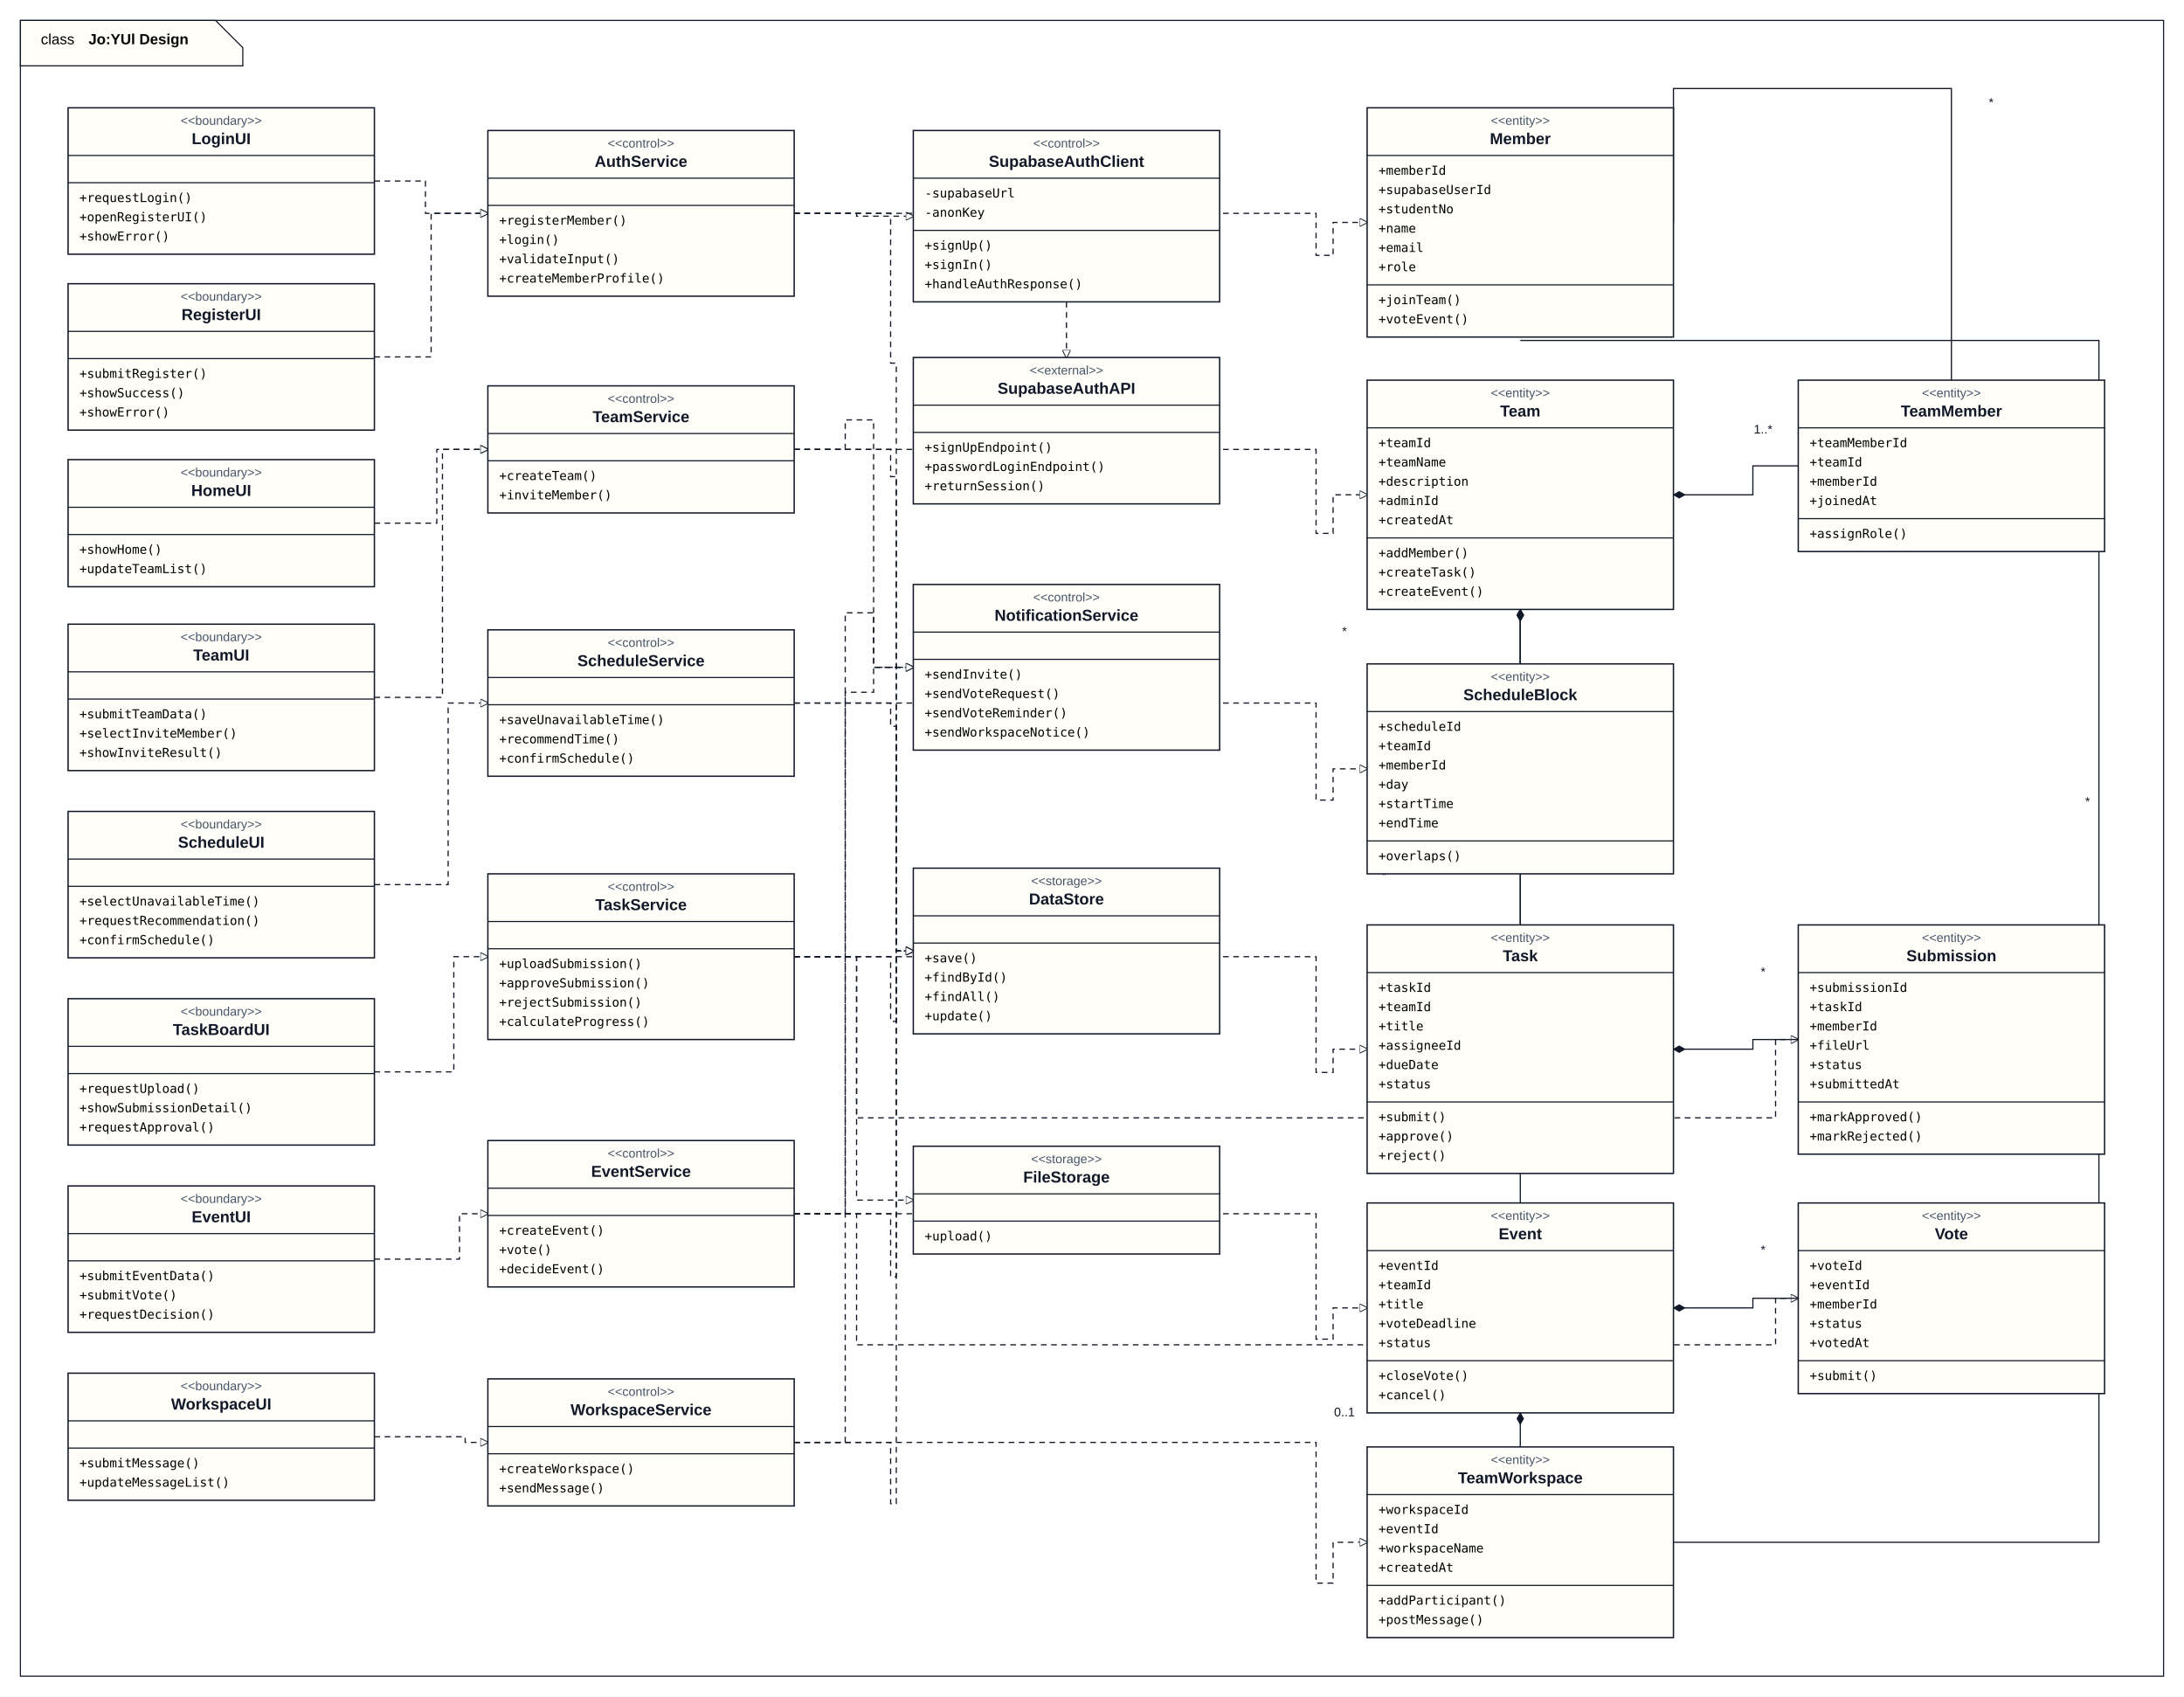
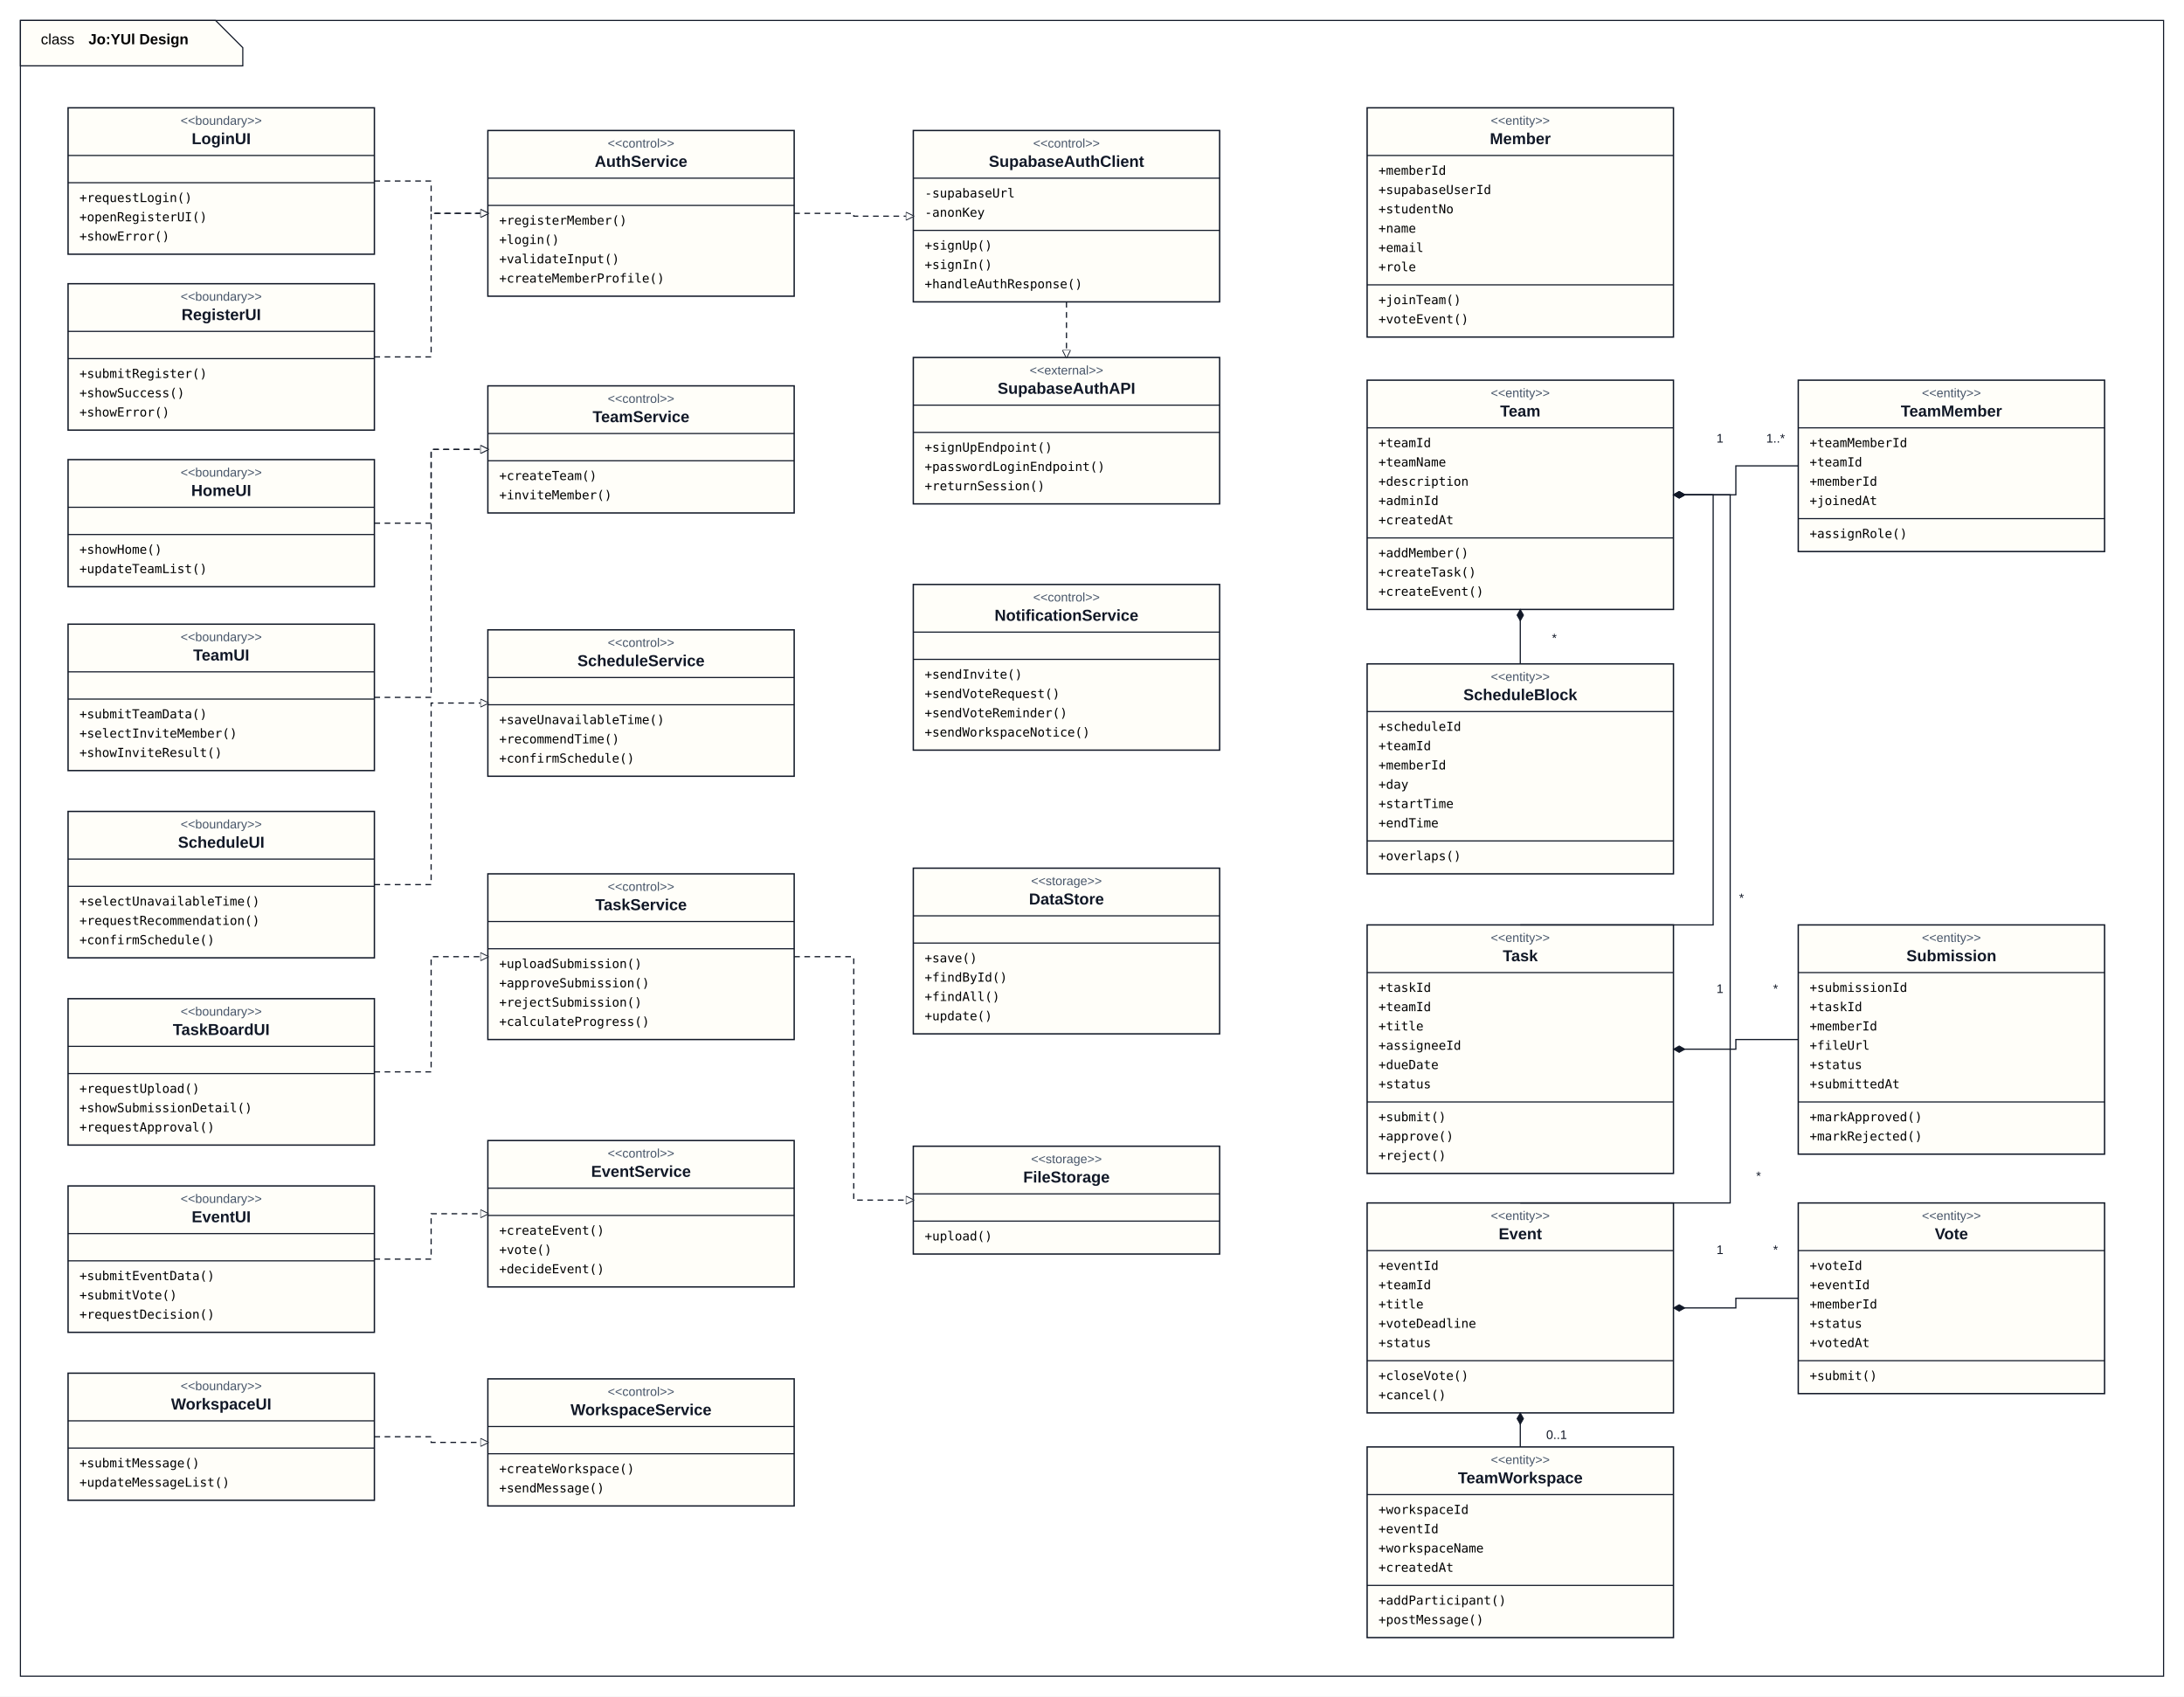
<svg xmlns="http://www.w3.org/2000/svg" width="1925" height="1495" viewBox="0 0 1925 1495">
  <defs>
    <marker id="arrow" viewBox="0 0 10 10" refX="9" refY="5" markerWidth="7" markerHeight="7" orient="auto">
      <path d="M0 0 L10 5 L0 10 z" fill="#111827" />
    </marker>
    <marker id="hollowArrow" viewBox="0 0 10 10" refX="9" refY="5" markerWidth="7" markerHeight="7" orient="auto">
      <path d="M0 0 L10 5 L0 10 z" fill="#fbfbfb" stroke="#111827" />
    </marker>
    <marker id="diamond" viewBox="0 0 16 10" refX="1" refY="5" markerWidth="11" markerHeight="9" orient="auto">
      <path d="M1 5 L8 1 L15 5 L8 9 z" fill="#111827" stroke="#111827" />
    </marker>
  </defs>
  <rect width="100%" height="100%" fill="#ffffff" />
  <rect x="18" y="18" width="1889" height="1459" fill="none" stroke="#111827" stroke-width="1" />
  <path d="M18 18 H190 L214 42 V58 H18 Z" fill="#fffef9" stroke="#111827" stroke-width="1" />
  <text x="36" y="39" font-family="Arial, sans-serif" font-size="13">class</text>
  <text x="78" y="39" font-family="Arial, sans-serif" font-size="13" font-weight="700">Jo:YUl Design</text>
-   <path d="M330 159.5 H375 V188 H430" fill="none" stroke="#111827" stroke-width="1.05" stroke-dasharray="5 4" marker-end="url(#hollowArrow)" />
-   <path d="M330 314.5 H380 V188 H430" fill="none" stroke="#111827" stroke-width="1.05" stroke-dasharray="5 4" marker-end="url(#hollowArrow)" />
-   <path d="M330 461 H385 V396 H430" fill="none" stroke="#111827" stroke-width="1.05" stroke-dasharray="5 4" marker-end="url(#hollowArrow)" />
-   <path d="M330 614.5 H390 V396 H430" fill="none" stroke="#111827" stroke-width="1.05" stroke-dasharray="5 4" marker-end="url(#hollowArrow)" />
-   <path d="M330 779.5 H395 V619.5 H430" fill="none" stroke="#111827" stroke-width="1.05" stroke-dasharray="5 4" marker-end="url(#hollowArrow)" />
-   <path d="M330 944.5 H400 V843 H430" fill="none" stroke="#111827" stroke-width="1.05" stroke-dasharray="5 4" marker-end="url(#hollowArrow)" />
-   <path d="M330 1109.5 H405 V1069.5 H430" fill="none" stroke="#111827" stroke-width="1.05" stroke-dasharray="5 4" marker-end="url(#hollowArrow)" />
-   <path d="M330 1266 H410 V1271 H430" fill="none" stroke="#111827" stroke-width="1.05" stroke-dasharray="5 4" marker-end="url(#hollowArrow)" />
-   <path d="M700 188 H755 V190.5 H805" fill="none" stroke="#111827" stroke-width="1.05" stroke-dasharray="5 4" marker-end="url(#hollowArrow)" />
-   <path d="M940 266 V292 H940 V315" fill="none" stroke="#111827" stroke-width="1.05" stroke-dasharray="5 4" marker-end="url(#hollowArrow)" />
-   <path d="M700 843 H755 V1057.5 H805" fill="none" stroke="#111827" stroke-width="1.05" stroke-dasharray="5 4" marker-end="url(#hollowArrow)" />
-   <path d="M700 396 H745 V370 H770 V588 H805" fill="none" stroke="#111827" stroke-width="1.05" stroke-dasharray="5 4" marker-end="url(#hollowArrow)" />
-   <path d="M700 1069.5 H745 V540 H770 V588 H805" fill="none" stroke="#111827" stroke-width="1.05" stroke-dasharray="5 4" marker-end="url(#hollowArrow)" />
-   <path d="M700 1271 H745 V610 H770 V588 H805" fill="none" stroke="#111827" stroke-width="1.05" stroke-dasharray="5 4" marker-end="url(#hollowArrow)" />
-   <path d="M700 188 H785 V320 H790 V838 H805" fill="none" stroke="#111827" stroke-width="1.05" stroke-dasharray="5 4" marker-end="url(#hollowArrow)" />
-   <path d="M700 396 H785 V420 H790 V838 H805" fill="none" stroke="#111827" stroke-width="1.05" stroke-dasharray="5 4" marker-end="url(#hollowArrow)" />
-   <path d="M700 619.5 H785 V640 H790 V838 H805" fill="none" stroke="#111827" stroke-width="1.05" stroke-dasharray="5 4" marker-end="url(#hollowArrow)" />
-   <path d="M700 843 H785 V900 H790 V838 H805" fill="none" stroke="#111827" stroke-width="1.05" stroke-dasharray="5 4" marker-end="url(#hollowArrow)" />
-   <path d="M700 1069.5 H785 V1125 H790 V838 H805" fill="none" stroke="#111827" stroke-width="1.05" stroke-dasharray="5 4" marker-end="url(#hollowArrow)" />
-   <path d="M700 1271 H785 V1325 H790 V838 H805" fill="none" stroke="#111827" stroke-width="1.05" stroke-dasharray="5 4" marker-end="url(#hollowArrow)" />
-   <path d="M700 188 H1160 V225 H1175 V196 H1205" fill="none" stroke="#111827" stroke-width="1.05" stroke-dasharray="5 4" marker-end="url(#hollowArrow)" />
-   <path d="M700 396 H1160 V470 H1175 V436 H1205" fill="none" stroke="#111827" stroke-width="1.05" stroke-dasharray="5 4" marker-end="url(#hollowArrow)" />
-   <path d="M700 619.5 H1160 V705 H1175 V677.5 H1205" fill="none" stroke="#111827" stroke-width="1.05" stroke-dasharray="5 4" marker-end="url(#hollowArrow)" />
-   <path d="M700 843 H1160 V945 H1175 V924.5 H1205" fill="none" stroke="#111827" stroke-width="1.05" stroke-dasharray="5 4" marker-end="url(#hollowArrow)" />
-   <path d="M700 1069.5 H1160 V1180 H1175 V1152.5 H1205" fill="none" stroke="#111827" stroke-width="1.05" stroke-dasharray="5 4" marker-end="url(#hollowArrow)" />
-   <path d="M700 1271 H1160 V1395 H1175 V1359 H1205" fill="none" stroke="#111827" stroke-width="1.05" stroke-dasharray="5 4" marker-end="url(#hollowArrow)" />
-   <path d="M700 843 H755 V985 H1565 V916 H1585" fill="none" stroke="#111827" stroke-width="1.05" stroke-dasharray="5 4" marker-end="url(#hollowArrow)" />
-   <path d="M700 1069.5 H755 V1185 H1565 V1144 H1585" fill="none" stroke="#111827" stroke-width="1.05" stroke-dasharray="5 4" marker-end="url(#hollowArrow)" />
-   <path d="M1475 436 H1545 V410.5 H1585" fill="none" stroke="#111827" stroke-width="1.05" marker-start="url(#diamond)" />
-   <text x="1554" y="382" text-anchor="middle" font-family="Arial, sans-serif" font-size="11" font-weight="400" fill="#111827">1..*</text>
-   <path d="M1720 335 V78 H1475 V196" fill="none" stroke="#111827" stroke-width="1.05" />
-   <text x="1755" y="94" text-anchor="middle" font-family="Arial, sans-serif" font-size="11" font-weight="400" fill="#111827">*</text>
-   <path d="M1340 537 V562 H1340 V585" fill="none" stroke="#111827" stroke-width="1.05" marker-start="url(#diamond)" />
-   <text x="1185" y="560" text-anchor="middle" font-family="Arial, sans-serif" font-size="11" font-weight="400" fill="#111827">*</text>
-   <path d="M1340 537 V775 H1340 V815" fill="none" stroke="#111827" stroke-width="1.05" marker-start="url(#diamond)" />
-   <text x="1220" y="775" text-anchor="middle" font-family="Arial, sans-serif" font-size="11" font-weight="400" fill="#111827">*</text>
-   <path d="M1340 537 V1030 H1340 V1060" fill="none" stroke="#111827" stroke-width="1.05" marker-start="url(#diamond)" />
-   <text x="1255" y="1030" text-anchor="middle" font-family="Arial, sans-serif" font-size="11" font-weight="400" fill="#111827">*</text>
-   <path d="M1475 924.5 H1545 V916 H1585" fill="none" stroke="#111827" stroke-width="1.05" marker-start="url(#diamond)" />
-   <text x="1554" y="860" text-anchor="middle" font-family="Arial, sans-serif" font-size="11" font-weight="400" fill="#111827">*</text>
-   <path d="M1475 1152.5 H1545 V1144 H1585" fill="none" stroke="#111827" stroke-width="1.05" marker-start="url(#diamond)" />
-   <text x="1554" y="1105" text-anchor="middle" font-family="Arial, sans-serif" font-size="11" font-weight="400" fill="#111827">*</text>
-   <path d="M1340 1245 V1248 H1340 V1275" fill="none" stroke="#111827" stroke-width="1.05" marker-start="url(#diamond)" />
-   <text x="1185" y="1248" text-anchor="middle" font-family="Arial, sans-serif" font-size="11" font-weight="400" fill="#111827">0..1</text>
-   <path d="M1475 1359 H1850 V300 H1340" fill="none" stroke="#111827" stroke-width="1.05" />
-   <text x="1840" y="710" text-anchor="middle" font-family="Arial, sans-serif" font-size="11" font-weight="400" fill="#111827">*</text>
  <rect x="60" y="95" width="270" height="129" fill="#fffef9" stroke="#111827" stroke-width="1.2" />
  <line x1="60" y1="137" x2="330" y2="137" stroke="#111827" />
  <line x1="60" y1="161" x2="330" y2="161" stroke="#111827" />
  <text x="195" y="110" text-anchor="middle" font-family="Arial, sans-serif" font-size="11" fill="#475569">&lt;&lt;boundary&gt;&gt;</text>
  <text x="195" y="127" text-anchor="middle" font-family="Arial, sans-serif" font-size="14" font-weight="700" fill="#111827">LoginUI</text>
  <text x="70" y="178" font-family="Consolas, monospace" font-size="11">+requestLogin()</text>
  <text x="70" y="195" font-family="Consolas, monospace" font-size="11">+openRegisterUI()</text>
  <text x="70" y="212" font-family="Consolas, monospace" font-size="11">+showError()</text>
  <rect x="60" y="250" width="270" height="129" fill="#fffef9" stroke="#111827" stroke-width="1.2" />
  <line x1="60" y1="292" x2="330" y2="292" stroke="#111827" />
  <line x1="60" y1="316" x2="330" y2="316" stroke="#111827" />
  <text x="195" y="265" text-anchor="middle" font-family="Arial, sans-serif" font-size="11" fill="#475569">&lt;&lt;boundary&gt;&gt;</text>
  <text x="195" y="282" text-anchor="middle" font-family="Arial, sans-serif" font-size="14" font-weight="700" fill="#111827">RegisterUI</text>
  <text x="70" y="333" font-family="Consolas, monospace" font-size="11">+submitRegister()</text>
  <text x="70" y="350" font-family="Consolas, monospace" font-size="11">+showSuccess()</text>
  <text x="70" y="367" font-family="Consolas, monospace" font-size="11">+showError()</text>
  <rect x="60" y="405" width="270" height="112" fill="#fffef9" stroke="#111827" stroke-width="1.2" />
  <line x1="60" y1="447" x2="330" y2="447" stroke="#111827" />
  <line x1="60" y1="471" x2="330" y2="471" stroke="#111827" />
  <text x="195" y="420" text-anchor="middle" font-family="Arial, sans-serif" font-size="11" fill="#475569">&lt;&lt;boundary&gt;&gt;</text>
  <text x="195" y="437" text-anchor="middle" font-family="Arial, sans-serif" font-size="14" font-weight="700" fill="#111827">HomeUI</text>
  <text x="70" y="488" font-family="Consolas, monospace" font-size="11">+showHome()</text>
  <text x="70" y="505" font-family="Consolas, monospace" font-size="11">+updateTeamList()</text>
  <rect x="60" y="550" width="270" height="129" fill="#fffef9" stroke="#111827" stroke-width="1.2" />
  <line x1="60" y1="592" x2="330" y2="592" stroke="#111827" />
  <line x1="60" y1="616" x2="330" y2="616" stroke="#111827" />
  <text x="195" y="565" text-anchor="middle" font-family="Arial, sans-serif" font-size="11" fill="#475569">&lt;&lt;boundary&gt;&gt;</text>
  <text x="195" y="582" text-anchor="middle" font-family="Arial, sans-serif" font-size="14" font-weight="700" fill="#111827">TeamUI</text>
  <text x="70" y="633" font-family="Consolas, monospace" font-size="11">+submitTeamData()</text>
  <text x="70" y="650" font-family="Consolas, monospace" font-size="11">+selectInviteMember()</text>
  <text x="70" y="667" font-family="Consolas, monospace" font-size="11">+showInviteResult()</text>
  <rect x="60" y="715" width="270" height="129" fill="#fffef9" stroke="#111827" stroke-width="1.2" />
  <line x1="60" y1="757" x2="330" y2="757" stroke="#111827" />
  <line x1="60" y1="781" x2="330" y2="781" stroke="#111827" />
  <text x="195" y="730" text-anchor="middle" font-family="Arial, sans-serif" font-size="11" fill="#475569">&lt;&lt;boundary&gt;&gt;</text>
  <text x="195" y="747" text-anchor="middle" font-family="Arial, sans-serif" font-size="14" font-weight="700" fill="#111827">ScheduleUI</text>
  <text x="70" y="798" font-family="Consolas, monospace" font-size="11">+selectUnavailableTime()</text>
  <text x="70" y="815" font-family="Consolas, monospace" font-size="11">+requestRecommendation()</text>
  <text x="70" y="832" font-family="Consolas, monospace" font-size="11">+confirmSchedule()</text>
  <rect x="60" y="880" width="270" height="129" fill="#fffef9" stroke="#111827" stroke-width="1.2" />
  <line x1="60" y1="922" x2="330" y2="922" stroke="#111827" />
  <line x1="60" y1="946" x2="330" y2="946" stroke="#111827" />
  <text x="195" y="895" text-anchor="middle" font-family="Arial, sans-serif" font-size="11" fill="#475569">&lt;&lt;boundary&gt;&gt;</text>
  <text x="195" y="912" text-anchor="middle" font-family="Arial, sans-serif" font-size="14" font-weight="700" fill="#111827">TaskBoardUI</text>
  <text x="70" y="963" font-family="Consolas, monospace" font-size="11">+requestUpload()</text>
  <text x="70" y="980" font-family="Consolas, monospace" font-size="11">+showSubmissionDetail()</text>
  <text x="70" y="997" font-family="Consolas, monospace" font-size="11">+requestApproval()</text>
  <rect x="60" y="1045" width="270" height="129" fill="#fffef9" stroke="#111827" stroke-width="1.2" />
  <line x1="60" y1="1087" x2="330" y2="1087" stroke="#111827" />
  <line x1="60" y1="1111" x2="330" y2="1111" stroke="#111827" />
  <text x="195" y="1060" text-anchor="middle" font-family="Arial, sans-serif" font-size="11" fill="#475569">&lt;&lt;boundary&gt;&gt;</text>
  <text x="195" y="1077" text-anchor="middle" font-family="Arial, sans-serif" font-size="14" font-weight="700" fill="#111827">EventUI</text>
  <text x="70" y="1128" font-family="Consolas, monospace" font-size="11">+submitEventData()</text>
  <text x="70" y="1145" font-family="Consolas, monospace" font-size="11">+submitVote()</text>
  <text x="70" y="1162" font-family="Consolas, monospace" font-size="11">+requestDecision()</text>
  <rect x="60" y="1210" width="270" height="112" fill="#fffef9" stroke="#111827" stroke-width="1.2" />
  <line x1="60" y1="1252" x2="330" y2="1252" stroke="#111827" />
  <line x1="60" y1="1276" x2="330" y2="1276" stroke="#111827" />
  <text x="195" y="1225" text-anchor="middle" font-family="Arial, sans-serif" font-size="11" fill="#475569">&lt;&lt;boundary&gt;&gt;</text>
  <text x="195" y="1242" text-anchor="middle" font-family="Arial, sans-serif" font-size="14" font-weight="700" fill="#111827">WorkspaceUI</text>
  <text x="70" y="1293" font-family="Consolas, monospace" font-size="11">+submitMessage()</text>
  <text x="70" y="1310" font-family="Consolas, monospace" font-size="11">+updateMessageList()</text>
  <rect x="430" y="115" width="270" height="146" fill="#fffef9" stroke="#111827" stroke-width="1.2" />
  <line x1="430" y1="157" x2="700" y2="157" stroke="#111827" />
  <line x1="430" y1="181" x2="700" y2="181" stroke="#111827" />
  <text x="565" y="130" text-anchor="middle" font-family="Arial, sans-serif" font-size="11" fill="#475569">&lt;&lt;control&gt;&gt;</text>
  <text x="565" y="147" text-anchor="middle" font-family="Arial, sans-serif" font-size="14" font-weight="700" fill="#111827">AuthService</text>
  <text x="440" y="198" font-family="Consolas, monospace" font-size="11">+registerMember()</text>
  <text x="440" y="215" font-family="Consolas, monospace" font-size="11">+login()</text>
  <text x="440" y="232" font-family="Consolas, monospace" font-size="11">+validateInput()</text>
  <text x="440" y="249" font-family="Consolas, monospace" font-size="11">+createMemberProfile()</text>
  <rect x="430" y="340" width="270" height="112" fill="#fffef9" stroke="#111827" stroke-width="1.2" />
  <line x1="430" y1="382" x2="700" y2="382" stroke="#111827" />
  <line x1="430" y1="406" x2="700" y2="406" stroke="#111827" />
  <text x="565" y="355" text-anchor="middle" font-family="Arial, sans-serif" font-size="11" fill="#475569">&lt;&lt;control&gt;&gt;</text>
  <text x="565" y="372" text-anchor="middle" font-family="Arial, sans-serif" font-size="14" font-weight="700" fill="#111827">TeamService</text>
  <text x="440" y="423" font-family="Consolas, monospace" font-size="11">+createTeam()</text>
  <text x="440" y="440" font-family="Consolas, monospace" font-size="11">+inviteMember()</text>
  <rect x="430" y="555" width="270" height="129" fill="#fffef9" stroke="#111827" stroke-width="1.2" />
  <line x1="430" y1="597" x2="700" y2="597" stroke="#111827" />
  <line x1="430" y1="621" x2="700" y2="621" stroke="#111827" />
  <text x="565" y="570" text-anchor="middle" font-family="Arial, sans-serif" font-size="11" fill="#475569">&lt;&lt;control&gt;&gt;</text>
  <text x="565" y="587" text-anchor="middle" font-family="Arial, sans-serif" font-size="14" font-weight="700" fill="#111827">ScheduleService</text>
  <text x="440" y="638" font-family="Consolas, monospace" font-size="11">+saveUnavailableTime()</text>
  <text x="440" y="655" font-family="Consolas, monospace" font-size="11">+recommendTime()</text>
  <text x="440" y="672" font-family="Consolas, monospace" font-size="11">+confirmSchedule()</text>
  <rect x="430" y="770" width="270" height="146" fill="#fffef9" stroke="#111827" stroke-width="1.2" />
  <line x1="430" y1="812" x2="700" y2="812" stroke="#111827" />
  <line x1="430" y1="836" x2="700" y2="836" stroke="#111827" />
  <text x="565" y="785" text-anchor="middle" font-family="Arial, sans-serif" font-size="11" fill="#475569">&lt;&lt;control&gt;&gt;</text>
  <text x="565" y="802" text-anchor="middle" font-family="Arial, sans-serif" font-size="14" font-weight="700" fill="#111827">TaskService</text>
  <text x="440" y="853" font-family="Consolas, monospace" font-size="11">+uploadSubmission()</text>
  <text x="440" y="870" font-family="Consolas, monospace" font-size="11">+approveSubmission()</text>
  <text x="440" y="887" font-family="Consolas, monospace" font-size="11">+rejectSubmission()</text>
  <text x="440" y="904" font-family="Consolas, monospace" font-size="11">+calculateProgress()</text>
  <rect x="430" y="1005" width="270" height="129" fill="#fffef9" stroke="#111827" stroke-width="1.2" />
  <line x1="430" y1="1047" x2="700" y2="1047" stroke="#111827" />
  <line x1="430" y1="1071" x2="700" y2="1071" stroke="#111827" />
  <text x="565" y="1020" text-anchor="middle" font-family="Arial, sans-serif" font-size="11" fill="#475569">&lt;&lt;control&gt;&gt;</text>
  <text x="565" y="1037" text-anchor="middle" font-family="Arial, sans-serif" font-size="14" font-weight="700" fill="#111827">EventService</text>
  <text x="440" y="1088" font-family="Consolas, monospace" font-size="11">+createEvent()</text>
  <text x="440" y="1105" font-family="Consolas, monospace" font-size="11">+vote()</text>
  <text x="440" y="1122" font-family="Consolas, monospace" font-size="11">+decideEvent()</text>
  <rect x="430" y="1215" width="270" height="112" fill="#fffef9" stroke="#111827" stroke-width="1.2" />
  <line x1="430" y1="1257" x2="700" y2="1257" stroke="#111827" />
  <line x1="430" y1="1281" x2="700" y2="1281" stroke="#111827" />
  <text x="565" y="1230" text-anchor="middle" font-family="Arial, sans-serif" font-size="11" fill="#475569">&lt;&lt;control&gt;&gt;</text>
  <text x="565" y="1247" text-anchor="middle" font-family="Arial, sans-serif" font-size="14" font-weight="700" fill="#111827">WorkspaceService</text>
  <text x="440" y="1298" font-family="Consolas, monospace" font-size="11">+createWorkspace()</text>
  <text x="440" y="1315" font-family="Consolas, monospace" font-size="11">+sendMessage()</text>
  <rect x="805" y="115" width="270" height="151" fill="#fffef9" stroke="#111827" stroke-width="1.2" />
  <line x1="805" y1="157" x2="1075" y2="157" stroke="#111827" />
  <line x1="805" y1="203" x2="1075" y2="203" stroke="#111827" />
  <text x="940" y="130" text-anchor="middle" font-family="Arial, sans-serif" font-size="11" fill="#475569">&lt;&lt;control&gt;&gt;</text>
  <text x="940" y="147" text-anchor="middle" font-family="Arial, sans-serif" font-size="14" font-weight="700" fill="#111827">SupabaseAuthClient</text>
  <text x="815" y="174" font-family="Consolas, monospace" font-size="11">-supabaseUrl</text>
  <text x="815" y="191" font-family="Consolas, monospace" font-size="11">-anonKey</text>
  <text x="815" y="220" font-family="Consolas, monospace" font-size="11">+signUp()</text>
  <text x="815" y="237" font-family="Consolas, monospace" font-size="11">+signIn()</text>
  <text x="815" y="254" font-family="Consolas, monospace" font-size="11">+handleAuthResponse()</text>
  <rect x="805" y="315" width="270" height="129" fill="#fffef9" stroke="#111827" stroke-width="1.2" />
  <line x1="805" y1="357" x2="1075" y2="357" stroke="#111827" />
  <line x1="805" y1="381" x2="1075" y2="381" stroke="#111827" />
  <text x="940" y="330" text-anchor="middle" font-family="Arial, sans-serif" font-size="11" fill="#475569">&lt;&lt;external&gt;&gt;</text>
  <text x="940" y="347" text-anchor="middle" font-family="Arial, sans-serif" font-size="14" font-weight="700" fill="#111827">SupabaseAuthAPI</text>
  <text x="815" y="398" font-family="Consolas, monospace" font-size="11">+signUpEndpoint()</text>
  <text x="815" y="415" font-family="Consolas, monospace" font-size="11">+passwordLoginEndpoint()</text>
  <text x="815" y="432" font-family="Consolas, monospace" font-size="11">+returnSession()</text>
  <rect x="805" y="515" width="270" height="146" fill="#fffef9" stroke="#111827" stroke-width="1.2" />
  <line x1="805" y1="557" x2="1075" y2="557" stroke="#111827" />
  <line x1="805" y1="581" x2="1075" y2="581" stroke="#111827" />
  <text x="940" y="530" text-anchor="middle" font-family="Arial, sans-serif" font-size="11" fill="#475569">&lt;&lt;control&gt;&gt;</text>
  <text x="940" y="547" text-anchor="middle" font-family="Arial, sans-serif" font-size="14" font-weight="700" fill="#111827">NotificationService</text>
  <text x="815" y="598" font-family="Consolas, monospace" font-size="11">+sendInvite()</text>
  <text x="815" y="615" font-family="Consolas, monospace" font-size="11">+sendVoteRequest()</text>
  <text x="815" y="632" font-family="Consolas, monospace" font-size="11">+sendVoteReminder()</text>
  <text x="815" y="649" font-family="Consolas, monospace" font-size="11">+sendWorkspaceNotice()</text>
  <rect x="805" y="765" width="270" height="146" fill="#fffef9" stroke="#111827" stroke-width="1.2" />
  <line x1="805" y1="807" x2="1075" y2="807" stroke="#111827" />
  <line x1="805" y1="831" x2="1075" y2="831" stroke="#111827" />
  <text x="940" y="780" text-anchor="middle" font-family="Arial, sans-serif" font-size="11" fill="#475569">&lt;&lt;storage&gt;&gt;</text>
  <text x="940" y="797" text-anchor="middle" font-family="Arial, sans-serif" font-size="14" font-weight="700" fill="#111827">DataStore</text>
  <text x="815" y="848" font-family="Consolas, monospace" font-size="11">+save()</text>
  <text x="815" y="865" font-family="Consolas, monospace" font-size="11">+findById()</text>
  <text x="815" y="882" font-family="Consolas, monospace" font-size="11">+findAll()</text>
  <text x="815" y="899" font-family="Consolas, monospace" font-size="11">+update()</text>
  <rect x="805" y="1010" width="270" height="95" fill="#fffef9" stroke="#111827" stroke-width="1.2" />
  <line x1="805" y1="1052" x2="1075" y2="1052" stroke="#111827" />
  <line x1="805" y1="1076" x2="1075" y2="1076" stroke="#111827" />
  <text x="940" y="1025" text-anchor="middle" font-family="Arial, sans-serif" font-size="11" fill="#475569">&lt;&lt;storage&gt;&gt;</text>
  <text x="940" y="1042" text-anchor="middle" font-family="Arial, sans-serif" font-size="14" font-weight="700" fill="#111827">FileStorage</text>
  <text x="815" y="1093" font-family="Consolas, monospace" font-size="11">+upload()</text>
  <rect x="1205" y="95" width="270" height="202" fill="#fffef9" stroke="#111827" stroke-width="1.2" />
  <line x1="1205" y1="137" x2="1475" y2="137" stroke="#111827" />
  <line x1="1205" y1="251" x2="1475" y2="251" stroke="#111827" />
  <text x="1340" y="110" text-anchor="middle" font-family="Arial, sans-serif" font-size="11" fill="#475569">&lt;&lt;entity&gt;&gt;</text>
  <text x="1340" y="127" text-anchor="middle" font-family="Arial, sans-serif" font-size="14" font-weight="700" fill="#111827">Member</text>
  <text x="1215" y="154" font-family="Consolas, monospace" font-size="11">+memberId</text>
  <text x="1215" y="171" font-family="Consolas, monospace" font-size="11">+supabaseUserId</text>
  <text x="1215" y="188" font-family="Consolas, monospace" font-size="11">+studentNo</text>
  <text x="1215" y="205" font-family="Consolas, monospace" font-size="11">+name</text>
  <text x="1215" y="222" font-family="Consolas, monospace" font-size="11">+email</text>
  <text x="1215" y="239" font-family="Consolas, monospace" font-size="11">+role</text>
  <text x="1215" y="268" font-family="Consolas, monospace" font-size="11">+joinTeam()</text>
  <text x="1215" y="285" font-family="Consolas, monospace" font-size="11">+voteEvent()</text>
  <rect x="1205" y="335" width="270" height="202" fill="#fffef9" stroke="#111827" stroke-width="1.2" />
  <line x1="1205" y1="377" x2="1475" y2="377" stroke="#111827" />
  <line x1="1205" y1="474" x2="1475" y2="474" stroke="#111827" />
  <text x="1340" y="350" text-anchor="middle" font-family="Arial, sans-serif" font-size="11" fill="#475569">&lt;&lt;entity&gt;&gt;</text>
  <text x="1340" y="367" text-anchor="middle" font-family="Arial, sans-serif" font-size="14" font-weight="700" fill="#111827">Team</text>
  <text x="1215" y="394" font-family="Consolas, monospace" font-size="11">+teamId</text>
  <text x="1215" y="411" font-family="Consolas, monospace" font-size="11">+teamName</text>
  <text x="1215" y="428" font-family="Consolas, monospace" font-size="11">+description</text>
  <text x="1215" y="445" font-family="Consolas, monospace" font-size="11">+adminId</text>
  <text x="1215" y="462" font-family="Consolas, monospace" font-size="11">+createdAt</text>
  <text x="1215" y="491" font-family="Consolas, monospace" font-size="11">+addMember()</text>
  <text x="1215" y="508" font-family="Consolas, monospace" font-size="11">+createTask()</text>
  <text x="1215" y="525" font-family="Consolas, monospace" font-size="11">+createEvent()</text>
  <rect x="1205" y="585" width="270" height="185" fill="#fffef9" stroke="#111827" stroke-width="1.2" />
  <line x1="1205" y1="627" x2="1475" y2="627" stroke="#111827" />
  <line x1="1205" y1="741" x2="1475" y2="741" stroke="#111827" />
  <text x="1340" y="600" text-anchor="middle" font-family="Arial, sans-serif" font-size="11" fill="#475569">&lt;&lt;entity&gt;&gt;</text>
  <text x="1340" y="617" text-anchor="middle" font-family="Arial, sans-serif" font-size="14" font-weight="700" fill="#111827">ScheduleBlock</text>
  <text x="1215" y="644" font-family="Consolas, monospace" font-size="11">+scheduleId</text>
  <text x="1215" y="661" font-family="Consolas, monospace" font-size="11">+teamId</text>
  <text x="1215" y="678" font-family="Consolas, monospace" font-size="11">+memberId</text>
  <text x="1215" y="695" font-family="Consolas, monospace" font-size="11">+day</text>
  <text x="1215" y="712" font-family="Consolas, monospace" font-size="11">+startTime</text>
  <text x="1215" y="729" font-family="Consolas, monospace" font-size="11">+endTime</text>
  <text x="1215" y="758" font-family="Consolas, monospace" font-size="11">+overlaps()</text>
  <rect x="1205" y="815" width="270" height="219" fill="#fffef9" stroke="#111827" stroke-width="1.2" />
  <line x1="1205" y1="857" x2="1475" y2="857" stroke="#111827" />
  <line x1="1205" y1="971" x2="1475" y2="971" stroke="#111827" />
  <text x="1340" y="830" text-anchor="middle" font-family="Arial, sans-serif" font-size="11" fill="#475569">&lt;&lt;entity&gt;&gt;</text>
  <text x="1340" y="847" text-anchor="middle" font-family="Arial, sans-serif" font-size="14" font-weight="700" fill="#111827">Task</text>
  <text x="1215" y="874" font-family="Consolas, monospace" font-size="11">+taskId</text>
  <text x="1215" y="891" font-family="Consolas, monospace" font-size="11">+teamId</text>
  <text x="1215" y="908" font-family="Consolas, monospace" font-size="11">+title</text>
  <text x="1215" y="925" font-family="Consolas, monospace" font-size="11">+assigneeId</text>
  <text x="1215" y="942" font-family="Consolas, monospace" font-size="11">+dueDate</text>
  <text x="1215" y="959" font-family="Consolas, monospace" font-size="11">+status</text>
  <text x="1215" y="988" font-family="Consolas, monospace" font-size="11">+submit()</text>
  <text x="1215" y="1005" font-family="Consolas, monospace" font-size="11">+approve()</text>
  <text x="1215" y="1022" font-family="Consolas, monospace" font-size="11">+reject()</text>
  <rect x="1205" y="1060" width="270" height="185" fill="#fffef9" stroke="#111827" stroke-width="1.2" />
  <line x1="1205" y1="1102" x2="1475" y2="1102" stroke="#111827" />
  <line x1="1205" y1="1199" x2="1475" y2="1199" stroke="#111827" />
  <text x="1340" y="1075" text-anchor="middle" font-family="Arial, sans-serif" font-size="11" fill="#475569">&lt;&lt;entity&gt;&gt;</text>
  <text x="1340" y="1092" text-anchor="middle" font-family="Arial, sans-serif" font-size="14" font-weight="700" fill="#111827">Event</text>
  <text x="1215" y="1119" font-family="Consolas, monospace" font-size="11">+eventId</text>
  <text x="1215" y="1136" font-family="Consolas, monospace" font-size="11">+teamId</text>
  <text x="1215" y="1153" font-family="Consolas, monospace" font-size="11">+title</text>
  <text x="1215" y="1170" font-family="Consolas, monospace" font-size="11">+voteDeadline</text>
  <text x="1215" y="1187" font-family="Consolas, monospace" font-size="11">+status</text>
  <text x="1215" y="1216" font-family="Consolas, monospace" font-size="11">+closeVote()</text>
  <text x="1215" y="1233" font-family="Consolas, monospace" font-size="11">+cancel()</text>
  <rect x="1205" y="1275" width="270" height="168" fill="#fffef9" stroke="#111827" stroke-width="1.2" />
  <line x1="1205" y1="1317" x2="1475" y2="1317" stroke="#111827" />
  <line x1="1205" y1="1397" x2="1475" y2="1397" stroke="#111827" />
  <text x="1340" y="1290" text-anchor="middle" font-family="Arial, sans-serif" font-size="11" fill="#475569">&lt;&lt;entity&gt;&gt;</text>
  <text x="1340" y="1307" text-anchor="middle" font-family="Arial, sans-serif" font-size="14" font-weight="700" fill="#111827">TeamWorkspace</text>
  <text x="1215" y="1334" font-family="Consolas, monospace" font-size="11">+workspaceId</text>
  <text x="1215" y="1351" font-family="Consolas, monospace" font-size="11">+eventId</text>
  <text x="1215" y="1368" font-family="Consolas, monospace" font-size="11">+workspaceName</text>
  <text x="1215" y="1385" font-family="Consolas, monospace" font-size="11">+createdAt</text>
  <text x="1215" y="1414" font-family="Consolas, monospace" font-size="11">+addParticipant()</text>
  <text x="1215" y="1431" font-family="Consolas, monospace" font-size="11">+postMessage()</text>
  <rect x="1585" y="335" width="270" height="151" fill="#fffef9" stroke="#111827" stroke-width="1.2" />
  <line x1="1585" y1="377" x2="1855" y2="377" stroke="#111827" />
  <line x1="1585" y1="457" x2="1855" y2="457" stroke="#111827" />
  <text x="1720" y="350" text-anchor="middle" font-family="Arial, sans-serif" font-size="11" fill="#475569">&lt;&lt;entity&gt;&gt;</text>
  <text x="1720" y="367" text-anchor="middle" font-family="Arial, sans-serif" font-size="14" font-weight="700" fill="#111827">TeamMember</text>
  <text x="1595" y="394" font-family="Consolas, monospace" font-size="11">+teamMemberId</text>
  <text x="1595" y="411" font-family="Consolas, monospace" font-size="11">+teamId</text>
  <text x="1595" y="428" font-family="Consolas, monospace" font-size="11">+memberId</text>
  <text x="1595" y="445" font-family="Consolas, monospace" font-size="11">+joinedAt</text>
  <text x="1595" y="474" font-family="Consolas, monospace" font-size="11">+assignRole()</text>
  <rect x="1585" y="815" width="270" height="202" fill="#fffef9" stroke="#111827" stroke-width="1.2" />
  <line x1="1585" y1="857" x2="1855" y2="857" stroke="#111827" />
  <line x1="1585" y1="971" x2="1855" y2="971" stroke="#111827" />
  <text x="1720" y="830" text-anchor="middle" font-family="Arial, sans-serif" font-size="11" fill="#475569">&lt;&lt;entity&gt;&gt;</text>
  <text x="1720" y="847" text-anchor="middle" font-family="Arial, sans-serif" font-size="14" font-weight="700" fill="#111827">Submission</text>
  <text x="1595" y="874" font-family="Consolas, monospace" font-size="11">+submissionId</text>
  <text x="1595" y="891" font-family="Consolas, monospace" font-size="11">+taskId</text>
  <text x="1595" y="908" font-family="Consolas, monospace" font-size="11">+memberId</text>
  <text x="1595" y="925" font-family="Consolas, monospace" font-size="11">+fileUrl</text>
  <text x="1595" y="942" font-family="Consolas, monospace" font-size="11">+status</text>
  <text x="1595" y="959" font-family="Consolas, monospace" font-size="11">+submittedAt</text>
  <text x="1595" y="988" font-family="Consolas, monospace" font-size="11">+markApproved()</text>
  <text x="1595" y="1005" font-family="Consolas, monospace" font-size="11">+markRejected()</text>
  <rect x="1585" y="1060" width="270" height="168" fill="#fffef9" stroke="#111827" stroke-width="1.2" />
  <line x1="1585" y1="1102" x2="1855" y2="1102" stroke="#111827" />
  <line x1="1585" y1="1199" x2="1855" y2="1199" stroke="#111827" />
  <text x="1720" y="1075" text-anchor="middle" font-family="Arial, sans-serif" font-size="11" fill="#475569">&lt;&lt;entity&gt;&gt;</text>
  <text x="1720" y="1092" text-anchor="middle" font-family="Arial, sans-serif" font-size="14" font-weight="700" fill="#111827">Vote</text>
  <text x="1595" y="1119" font-family="Consolas, monospace" font-size="11">+voteId</text>
  <text x="1595" y="1136" font-family="Consolas, monospace" font-size="11">+eventId</text>
  <text x="1595" y="1153" font-family="Consolas, monospace" font-size="11">+memberId</text>
  <text x="1595" y="1170" font-family="Consolas, monospace" font-size="11">+status</text>
  <text x="1595" y="1187" font-family="Consolas, monospace" font-size="11">+votedAt</text>
  <text x="1595" y="1216" font-family="Consolas, monospace" font-size="11">+submit()</text>
+   <path d="M330 159.5 H380 V188 H430" fill="none" stroke="#111827" stroke-width="1.05" stroke-dasharray="5 4" marker-end="url(#hollowArrow)" />
+   <path d="M330 314.5 H380 V188 H430" fill="none" stroke="#111827" stroke-width="1.05" stroke-dasharray="5 4" marker-end="url(#hollowArrow)" />
+   <path d="M330 461 H380 V396 H430" fill="none" stroke="#111827" stroke-width="1.05" stroke-dasharray="5 4" marker-end="url(#hollowArrow)" />
+   <path d="M330 614.5 H380 V396 H430" fill="none" stroke="#111827" stroke-width="1.05" stroke-dasharray="5 4" marker-end="url(#hollowArrow)" />
+   <path d="M330 779.5 H380 V619.5 H430" fill="none" stroke="#111827" stroke-width="1.05" stroke-dasharray="5 4" marker-end="url(#hollowArrow)" />
+   <path d="M330 944.5 H380 V843 H430" fill="none" stroke="#111827" stroke-width="1.05" stroke-dasharray="5 4" marker-end="url(#hollowArrow)" />
+   <path d="M330 1109.5 H380 V1069.5 H430" fill="none" stroke="#111827" stroke-width="1.05" stroke-dasharray="5 4" marker-end="url(#hollowArrow)" />
+   <path d="M330 1266 H380 V1271 H430" fill="none" stroke="#111827" stroke-width="1.05" stroke-dasharray="5 4" marker-end="url(#hollowArrow)" />
+   <path d="M700 188 H752.5 V190.5 H805" fill="none" stroke="#111827" stroke-width="1.05" stroke-dasharray="5 4" marker-end="url(#hollowArrow)" />
+   <path d="M700 843 H752.5 V1057.5 H805" fill="none" stroke="#111827" stroke-width="1.05" stroke-dasharray="5 4" marker-end="url(#hollowArrow)" />
+   <path d="M940 266 V292 H940 V315" fill="none" stroke="#111827" stroke-width="1.05" stroke-dasharray="5 4" marker-end="url(#hollowArrow)" />
+   <path d="M1475 436 H1530 V410.5 H1585" fill="none" stroke="#111827" stroke-width="1.05" marker-start="url(#diamond)" />
+   <path d="M1340 537 V558 H1340 V585" fill="none" stroke="#111827" stroke-width="1.05" marker-start="url(#diamond)" />
+   <path d="M1475 436 H1510 V815 H1340" fill="none" stroke="#111827" stroke-width="1.05" marker-start="url(#diamond)" />
+   <path d="M1475 436 H1525 V1060 H1340" fill="none" stroke="#111827" stroke-width="1.05" marker-start="url(#diamond)" />
+   <path d="M1475 924.5 H1530 V916 H1585" fill="none" stroke="#111827" stroke-width="1.05" marker-start="url(#diamond)" />
+   <path d="M1475 1152.5 H1530 V1144 H1585" fill="none" stroke="#111827" stroke-width="1.05" marker-start="url(#diamond)" />
+   <path d="M1340 1245 V1262 H1340 V1275" fill="none" stroke="#111827" stroke-width="1.05" marker-start="url(#diamond)" />
+   <text x="1516" y="390" text-anchor="middle" font-family="Arial, sans-serif" font-size="11" fill="#111827">1</text>
+   <text x="1565" y="390" text-anchor="middle" font-family="Arial, sans-serif" font-size="11" fill="#111827">1..*</text>
+   <text x="1370" y="566" text-anchor="middle" font-family="Arial, sans-serif" font-size="11" fill="#111827">*</text>
+   <text x="1535" y="795" text-anchor="middle" font-family="Arial, sans-serif" font-size="11" fill="#111827">*</text>
+   <text x="1550" y="1040" text-anchor="middle" font-family="Arial, sans-serif" font-size="11" fill="#111827">*</text>
+   <text x="1516" y="875" text-anchor="middle" font-family="Arial, sans-serif" font-size="11" fill="#111827">1</text>
+   <text x="1565" y="875" text-anchor="middle" font-family="Arial, sans-serif" font-size="11" fill="#111827">*</text>
+   <text x="1516" y="1105" text-anchor="middle" font-family="Arial, sans-serif" font-size="11" fill="#111827">1</text>
+   <text x="1565" y="1105" text-anchor="middle" font-family="Arial, sans-serif" font-size="11" fill="#111827">*</text>
+   <text x="1372" y="1268" text-anchor="middle" font-family="Arial, sans-serif" font-size="11" fill="#111827">0..1</text>
</svg>
